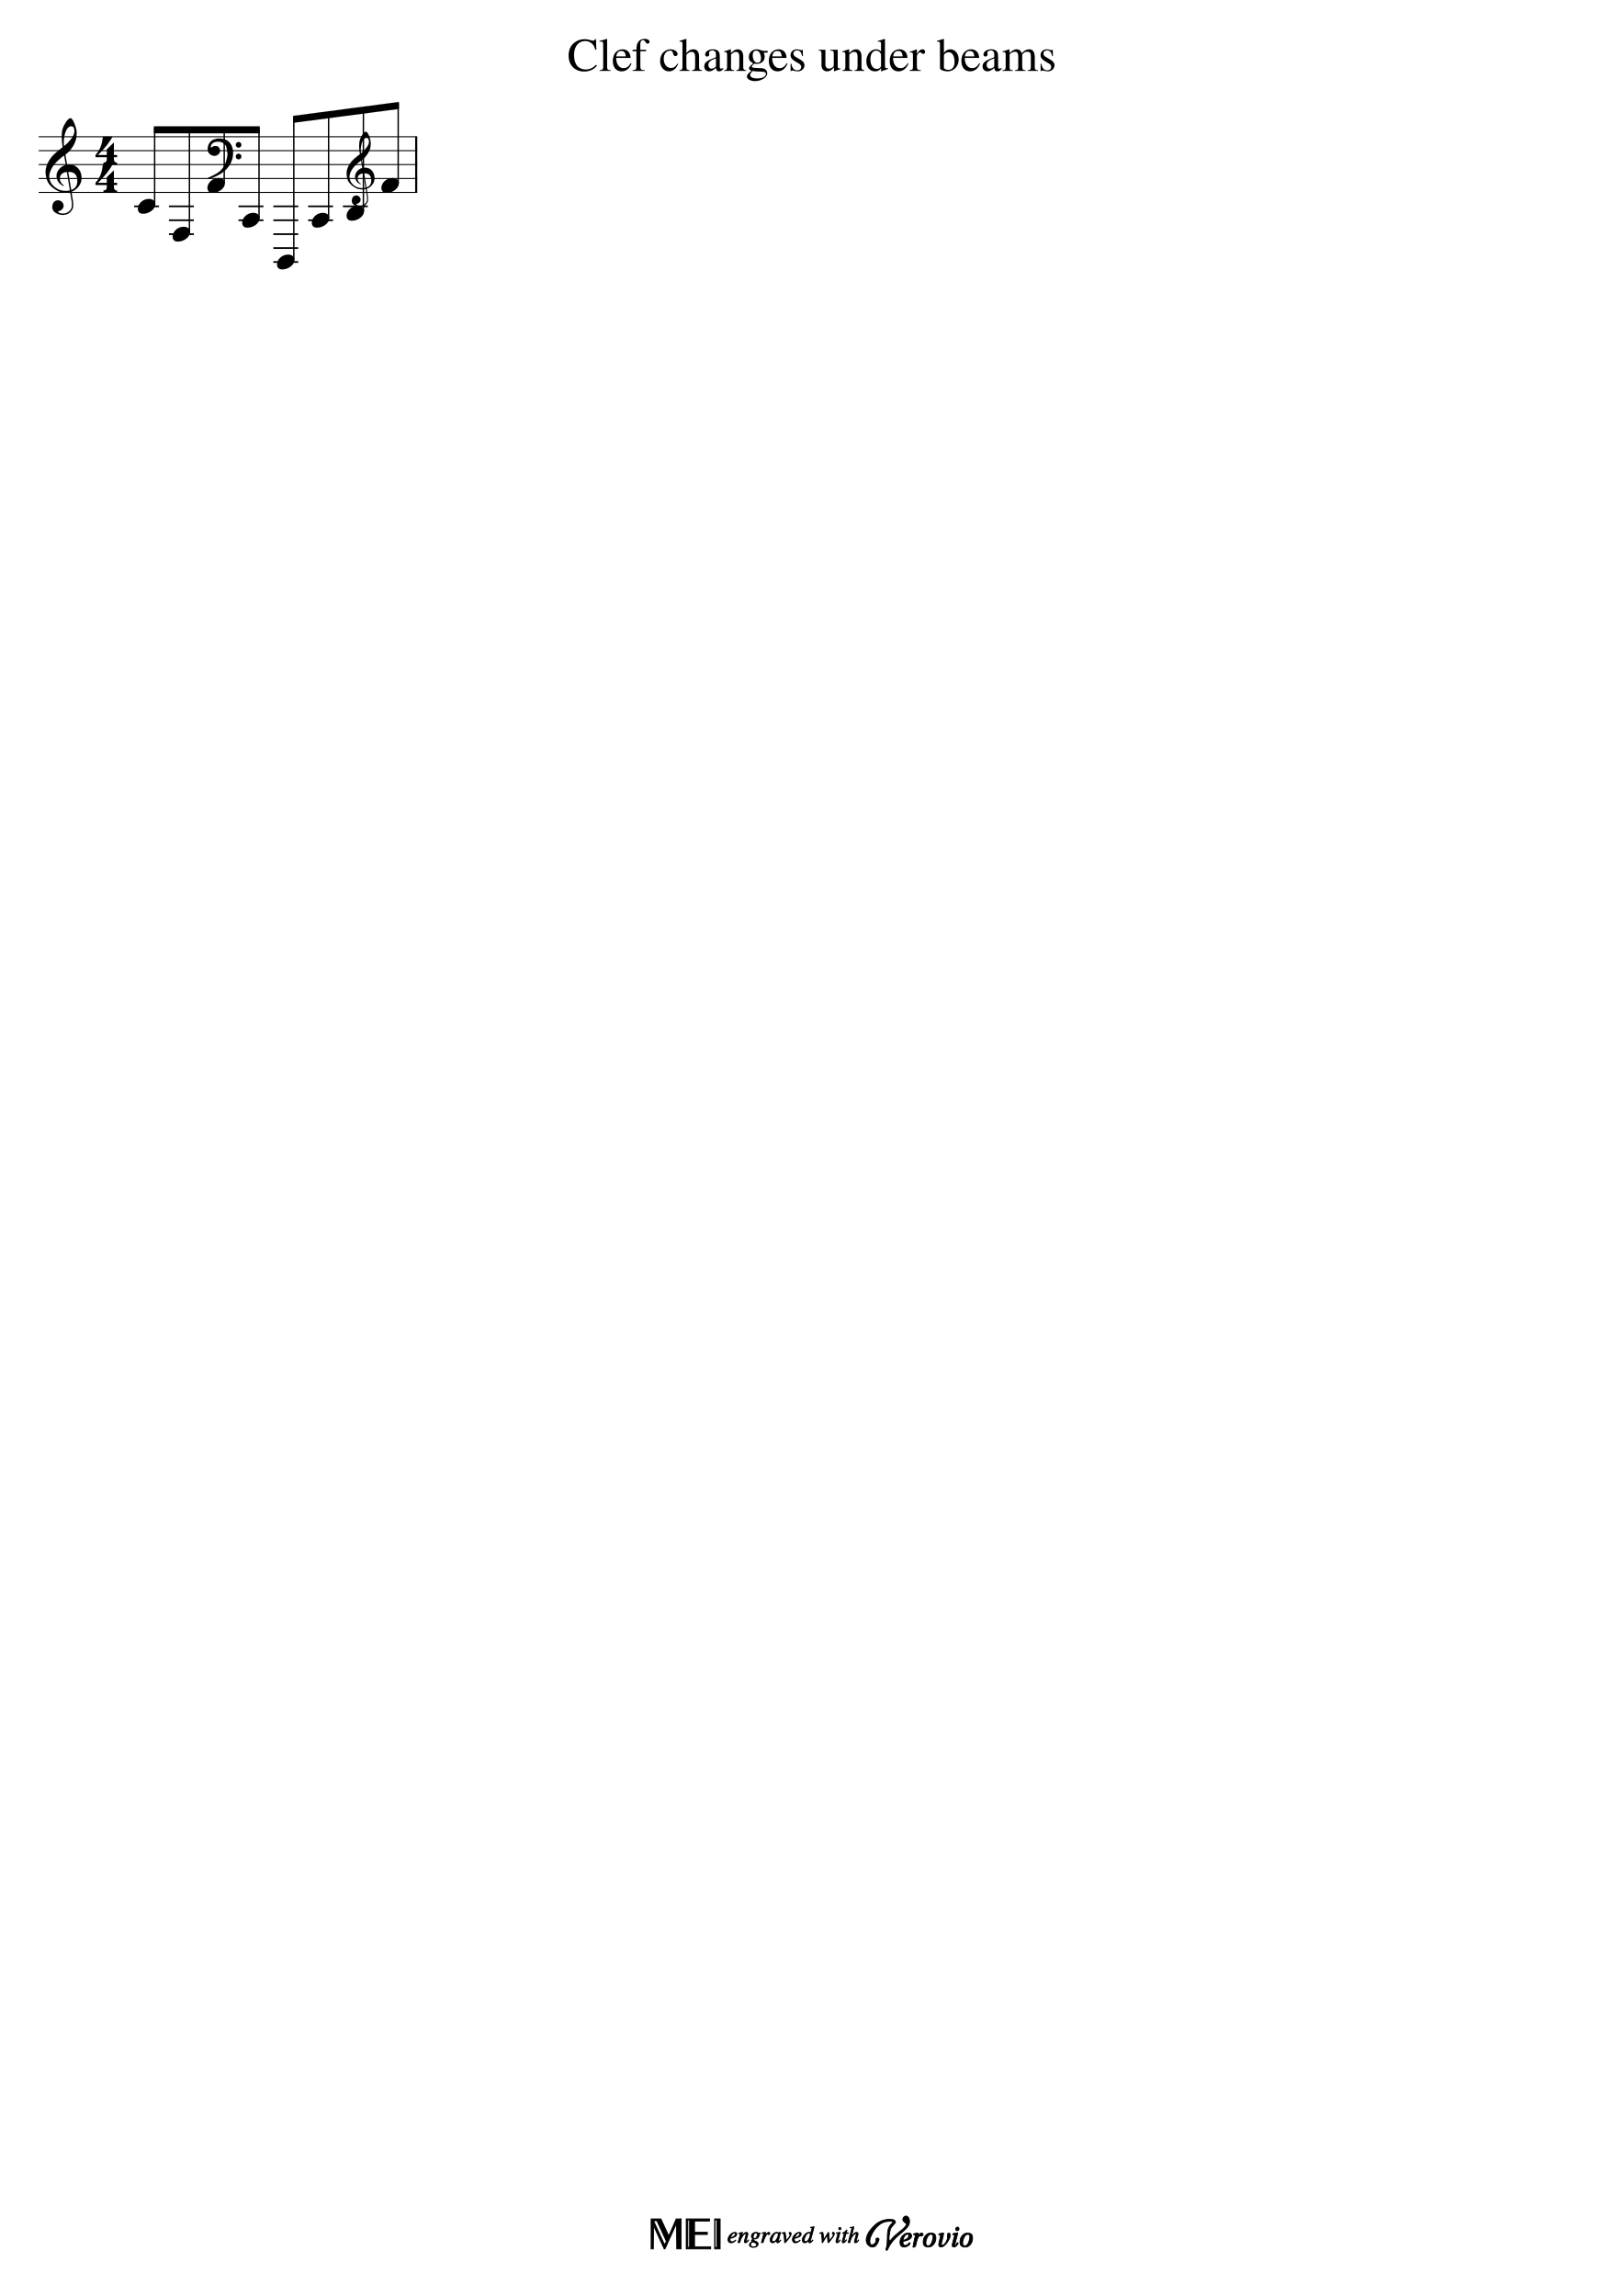
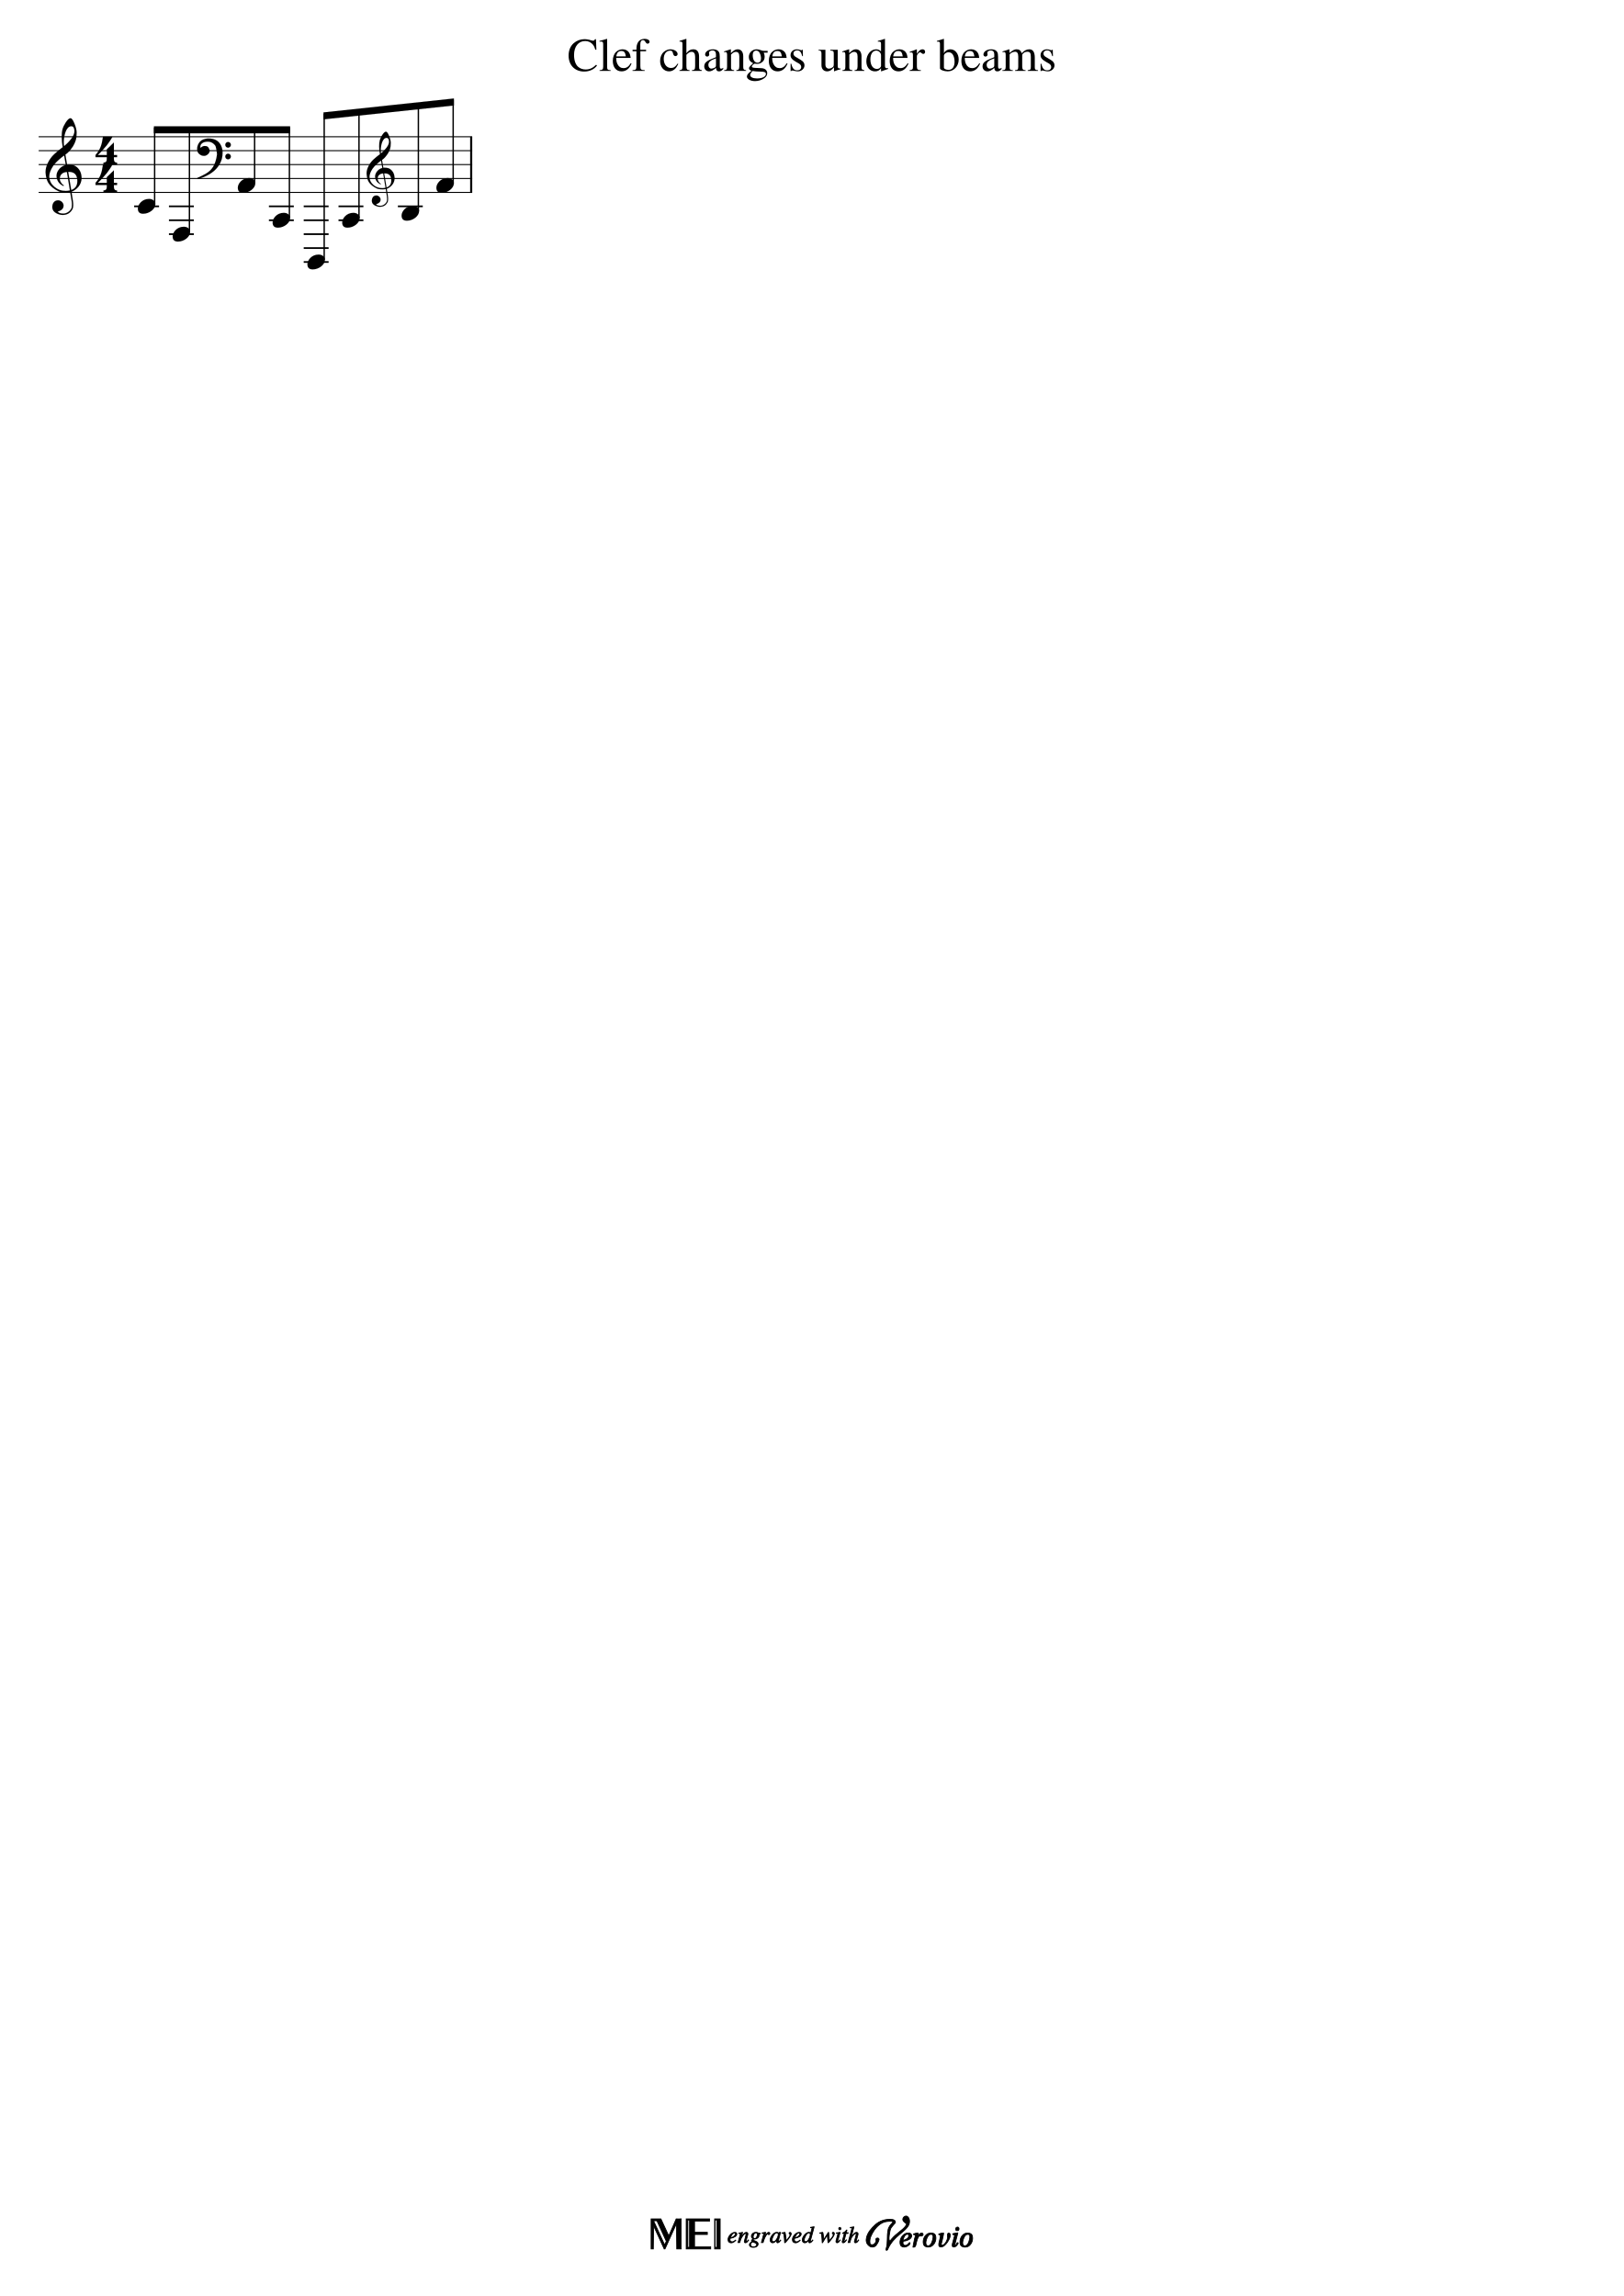
<svg xmlns="http://www.w3.org/2000/svg" xmlns:xlink="http://www.w3.org/1999/xlink" width="2100px" height="2970px" version="1.1" overflow="visible" id="docid">
  <defs>
    <g id="E050-docid">
      <path transform="scale(1,-1)" d="M441 -245c-23 -4 -48 -6 -76 -6c-59 0 -102 7 -130 20c-88 42 -150 93 -187 154c-26 44 -43 103 -48 176c0 6 -1 13 -1 19c0 54 15 111 45 170c29 57 65 106 110 148s96 85 153 127c-3 16 -8 46 -13 92c-4 43 -5 73 -5 89c0 117 16 172 69 257c34 54 64 82 89 82 c21 0 43 -30 69 -92s39 -115 41 -159v-15c0 -109 -21 -162 -67 -241c-13 -20 -63 -90 -98 -118c-13 -9 -25 -19 -37 -29l31 -181c8 1 18 2 28 2c58 0 102 -12 133 -35c59 -43 92 -104 98 -184c1 -7 1 -15 1 -22c0 -123 -87 -209 -181 -248c8 -57 17 -110 25 -162 c5 -31 6 -58 6 -80c0 -30 -5 -53 -14 -70c-35 -64 -88 -99 -158 -103c-5 0 -11 -1 -16 -1c-37 0 -72 10 -108 27c-50 24 -77 59 -80 105v11c0 29 7 55 20 76c18 28 45 42 79 44h6c49 0 93 -42 97 -87v-9c0 -51 -34 -86 -105 -106c17 -24 51 -36 102 -36c62 0 116 43 140 85 c9 16 13 41 13 74c0 20 -1 42 -5 67c-8 53 -18 106 -26 159zM461 939c-95 0 -135 -175 -135 -286c0 -24 2 -48 5 -71c50 39 92 82 127 128c40 53 60 100 60 140v8c-4 53 -22 81 -55 81h-2zM406 119l54 -326c73 25 110 78 110 161c0 7 0 15 -1 23c-7 95 -57 142 -151 142h-12 zM382 117c-72 -2 -128 -47 -128 -120v-7c2 -46 43 -99 75 -115c-3 -2 -7 -5 -10 -10c-70 33 -116 88 -123 172v11c0 68 44 126 88 159c23 17 49 29 78 36l-29 170c-21 -13 -52 -37 -92 -73c-50 -44 -86 -84 -109 -119c-45 -69 -67 -130 -67 -182v-13c5 -68 35 -127 93 -176 s125 -73 203 -73c25 0 50 3 75 9c-19 111 -36 221 -54 331z" />
    </g>
    <g id="E084-docid">
      <path transform="scale(1,-1)" d="M20 -78c84 97 114 180 134 329h170c-13 -32 -82 -132 -99 -151l-84 -97c-33 -36 -59 -63 -80 -81h162v102l127 123v-225h57v-39h-57v-34c0 -43 19 -65 57 -65v-34h-244v36c48 0 60 26 60 70v27h-203v39z" />
    </g>
    <g id="E0A4-docid">
      <path transform="scale(1,-1)" d="M0 -39c0 68 73 172 200 172c66 0 114 -37 114 -95c0 -84 -106 -171 -218 -171c-64 0 -96 30 -96 94z" />
    </g>
    <g id="E07C-docid">
      <path transform="scale(1,-1)" d="M509 -105c0 28 22 51 50 51s51 -23 51 -51s-23 -51 -51 -51s-50 23 -50 51zM509 105c0 28 22 51 50 51s51 -23 51 -51s-23 -51 -51 -51s-50 23 -50 51zM138 84c43 0 63 -11 77 -43l14 -34c0 -16 -2 -27 -6 -35c-2 -9 -8 -17 -17 -27c-22 -24 -49 -38 -73 -38 c-43 0 -63 8 -98 39c-20 18 -31 47 -31 87c0 34 9 65 28 98c26 45 62 69 120 81l32 6l22 1c125 0 203 -51 240 -159c10 -30 15 -61 15 -93c0 -83 -19 -154 -59 -219c-70 -115 -185 -194 -360 -251l-26 -5c-8 0 -13 3 -13 7c2 7 3 8 9 14c47 20 66 30 84 39l68 37 c89 53 143 125 172 226c13 48 17 60 20 87c3 19 4 31 5 34c-5 51 -12 95 -20 123c-8 30 -5 22 -14 35c-6 9 -14 17 -27 29c-29 26 -64 39 -103 39c-44 0 -75 -8 -99 -25c-24 -16 -37 -38 -37 -64v-14c2 -4 3 -7 4 -9c25 23 49 34 73 34z" />
    </g>
    <g id="E07A-docid">
      <path transform="scale(1,-1)" d="M343 -190c-18 -3 -37 -5 -59 -5c-46 0 -79 6 -101 16c-68 33 -117 72 -146 119c-20 34 -33 80 -37 137c0 5 -1 10 -1 15c0 42 12 86 35 132c23 44 51 82 86 115s75 65 119 98c-2 12 -7 36 -11 72c-3 33 -3 57 -3 69c0 91 12 134 53 200c26 42 50 63 69 63 c16 0 34 -23 54 -71s30 -90 32 -124v-11c0 -85 -16 -126 -52 -187c-10 -16 -49 -70 -76 -92c-10 -7 -20 -15 -29 -23l24 -140c6 1 14 1 22 1c45 0 79 -9 103 -27c46 -33 71 -81 76 -143c1 -5 1 -12 1 -17c0 -96 -68 -163 -141 -193c6 -44 14 -86 20 -126c4 -24 4 -45 4 -62 c0 -23 -3 -41 -10 -54c-27 -50 -69 -77 -123 -80c-4 0 -9 -1 -13 -1c-29 0 -56 8 -84 21c-39 19 -60 46 -62 82v8c0 23 6 43 16 59c14 22 35 32 61 34h5c38 0 72 -32 75 -67v-7c0 -40 -26 -67 -81 -83c13 -19 39 -28 79 -28c48 0 90 34 109 67c7 12 10 31 10 57 c0 16 -1 33 -4 52c-6 41 -14 83 -20 124zM358 730c-74 0 -105 -137 -105 -223c0 -19 2 -37 4 -55c39 30 72 64 99 100c31 41 46 77 46 108v7c-3 41 -16 63 -42 63h-2zM315 92l42 -253c57 19 86 61 86 125c0 5 0 12 -1 18c-5 74 -44 110 -117 110h-10zM297 91 c-56 -2 -100 -36 -100 -93v-6c2 -36 34 -77 59 -89c-2 -2 -6 -4 -8 -8c-54 26 -91 69 -96 134v8c0 53 35 98 69 124c18 13 37 23 60 28l-22 132c-16 -10 -41 -29 -72 -57c-39 -34 -66 -65 -84 -92c-35 -54 -52 -102 -52 -142v-10c4 -53 27 -99 72 -137s96 -56 157 -56 c19 0 40 2 59 7c-15 86 -28 172 -42 257z" />
    </g>
  </defs>
  <style type="text/css">#docid g.ending, #docid g.fing, #docid g.reh, #docid g.tempo {font-weight:bold;}#docid g.dir, #docid g.dynam, #docid g.mNum {font-style:italic;}#docid g.label {font-weight:normal;}#docid ellipse, #docid path, #docid polygon, #docid polyline, #docid rect {stroke:currentColor}</style>
  <svg class="definition-scale" color="black" font-family="Times, serif" viewBox="0 0 21000 29700">
    <g class="page-margin" transform="translate(500, 500)">
      <g id="iJ6YNS9" class="mdiv pageMilestone" />
      <g id="j6ERYJ7" class="score pageMilestone" />
      <g id="qNKHYO9" class="system">
        <g id="w1TIGB6S" class="section systemMilestone" />
        <g id="n1V987CS" class="measure">
          <g id="o1RTEB7A" class="staff">
-             <path d="M0 1269 L4896 1269" stroke-width="13" />
-             <path d="M0 1449 L4896 1449" stroke-width="13" />
-             <path d="M0 1629 L4896 1629" stroke-width="13" />
-             <path d="M0 1809 L4896 1809" stroke-width="13" />
-             <path d="M0 1989 L4896 1989" stroke-width="13" />
+             <path d="M0 1269 L5607 1269" stroke-width="13" />
+             <path d="M0 1449 L5607 1449" stroke-width="13" />
+             <path d="M0 1629 L5607 1629" stroke-width="13" />
+             <path d="M0 1809 L5607 1809" stroke-width="13" />
+             <path d="M0 1989 L5607 1989" stroke-width="13" />
            <g id="w1XZTA61" class="clef">
              <use xlink:href="#E050-docid" transform="translate(90, 1809) scale(0.72, 0.72)" />
            </g>
            <g id="y1TDP1L4" class="keySig" />
            <g id="aWBW8SH" class="meterSig">
              <use xlink:href="#E084-docid" transform="translate(721, 1449) scale(0.72, 0.72)" />
              <use xlink:href="#E084-docid" transform="translate(721, 1809) scale(0.72, 0.72)" />
            </g>
            <g class="ledgerLines below">
              <path d="M1235 2169 L1557 2169" stroke-width="22" />
              <path d="M1685 2169 L2007 2169" stroke-width="22" />
-               <path d="M2585 2169 L2907 2169" stroke-width="22" />
-               <path d="M3035 2169 L3357 2169" stroke-width="22" />
-               <path d="M3485 2169 L3807 2169" stroke-width="22" />
-               <path d="M3935 2169 L4257 2169" stroke-width="22" />
+               <path d="M2978 2169 L3300 2169" stroke-width="22" />
+               <path d="M3428 2169 L3750 2169" stroke-width="22" />
+               <path d="M3878 2169 L4200 2169" stroke-width="22" />
+               <path d="M4646 2169 L4968 2169" stroke-width="22" />
              <path d="M1685 2349 L2007 2349" stroke-width="22" />
-               <path d="M2585 2349 L2907 2349" stroke-width="22" />
-               <path d="M3035 2349 L3357 2349" stroke-width="22" />
-               <path d="M3485 2349 L3807 2349" stroke-width="22" />
+               <path d="M2978 2349 L3300 2349" stroke-width="22" />
+               <path d="M3428 2349 L3750 2349" stroke-width="22" />
+               <path d="M3878 2349 L4200 2349" stroke-width="22" />
              <path d="M1685 2529 L2007 2529" stroke-width="22" />
-               <path d="M3035 2529 L3357 2529" stroke-width="22" />
-               <path d="M3035 2709 L3357 2709" stroke-width="22" />
-               <path d="M3035 2889 L3357 2889" stroke-width="22" />
+               <path d="M3428 2529 L3750 2529" stroke-width="22" />
+               <path d="M3428 2709 L3750 2709" stroke-width="22" />
+               <path d="M3428 2889 L3750 2889" stroke-width="22" />
            </g>
            <g id="p1KEW28H" class="layer">
              <g id="qMAVTA3" class="beam">
-                 <polygon points="1491,1134 2859,1134 2859,1224 1491,1224" />
+                 <polygon points="1491,1134 3252,1134 3252,1224 1491,1224" />
                <g id="r1PB2UON" class="note">
                  <g class="notehead">
                    <use xlink:href="#E0A4-docid" transform="translate(1283, 2169) scale(0.72, 0.72)" />
                  </g>
                  <g id="f1BEGS43" class="stem">
                    <path d="M1500 2141 L1500 1152" stroke-width="18" />
                  </g>
                </g>
                <g id="s1PQPUF4" class="note">
                  <g class="notehead">
                    <use xlink:href="#E0A4-docid" transform="translate(1733, 2529) scale(0.72, 0.72)" />
                  </g>
                  <g id="gETMZTA" class="stem">
                    <path d="M1950 2501 L1950 1152" stroke-width="18" />
                  </g>
                </g>
                <g id="t17CCI2Q" class="clef">
-                   <use xlink:href="#E07C-docid" transform="translate(2183, 1449) scale(0.72, 0.72)" />
+                   <use xlink:href="#E07C-docid" transform="translate(2047, 1449) scale(0.72, 0.72)" />
                </g>
                <g id="u14YPAFV" class="note">
                  <g class="notehead">
-                     <use xlink:href="#E0A4-docid" transform="translate(2183, 1899) scale(0.72, 0.72)" />
+                     <use xlink:href="#E0A4-docid" transform="translate(2576, 1899) scale(0.72, 0.72)" />
                  </g>
                  <g id="h1WRIV4E" class="stem">
-                     <path d="M2400 1871 L2400 1152" stroke-width="18" />
+                     <path d="M2793 1871 L2793 1152" stroke-width="18" />
                  </g>
                </g>
                <g id="v1G2UCBM" class="note">
                  <g class="notehead">
-                     <use xlink:href="#E0A4-docid" transform="translate(2633, 2349) scale(0.72, 0.72)" />
+                     <use xlink:href="#E0A4-docid" transform="translate(3026, 2349) scale(0.72, 0.72)" />
                  </g>
                  <g id="i123OHXR" class="stem">
-                     <path d="M2850 2321 L2850 1152" stroke-width="18" />
+                     <path d="M3243 2321 L3243 1152" stroke-width="18" />
                  </g>
                </g>
              </g>
              <g id="w1I5DK26" class="beam">
-                 <polygon points="3291,999 4659,819 4659,909 3291,1089" />
+                 <polygon points="3684,954 5370,774 5370,864 3684,1044" />
                <g id="xQSQG56" class="note">
                  <g class="notehead">
-                     <use xlink:href="#E0A4-docid" transform="translate(3083, 2889) scale(0.72, 0.72)" />
+                     <use xlink:href="#E0A4-docid" transform="translate(3476, 2889) scale(0.72, 0.72)" />
                  </g>
                  <g id="jQFEFEK" class="stem">
-                     <path d="M3300 2861 L3300 1017" stroke-width="18" />
+                     <path d="M3693 2861 L3693 972" stroke-width="18" />
                  </g>
                </g>
                <g id="y16753K6" class="note">
                  <g class="notehead">
-                     <use xlink:href="#E0A4-docid" transform="translate(3533, 2349) scale(0.72, 0.72)" />
+                     <use xlink:href="#E0A4-docid" transform="translate(3926, 2349) scale(0.72, 0.72)" />
                  </g>
                  <g id="kOVASEE" class="stem">
-                     <path d="M3750 2321 L3750 957" stroke-width="18" />
+                     <path d="M4143 2321 L4143 924" stroke-width="18" />
                  </g>
                </g>
                <g id="z1XZBIJA" class="clef">
-                   <use xlink:href="#E07A-docid" transform="translate(3983, 1809) scale(0.72, 0.72)" />
+                   <use xlink:href="#E07A-docid" transform="translate(4242, 1809) scale(0.72, 0.72)" />
                </g>
                <g id="a12WP67W" class="note">
                  <g class="notehead">
-                     <use xlink:href="#E0A4-docid" transform="translate(3983, 2259) scale(0.72, 0.72)" />
+                     <use xlink:href="#E0A4-docid" transform="translate(4694, 2259) scale(0.72, 0.72)" />
                  </g>
                  <g id="l1I7OPR1" class="stem">
-                     <path d="M4200 2231 L4200 897" stroke-width="18" />
+                     <path d="M4911 2231 L4911 841" stroke-width="18" />
                  </g>
                </g>
                <g id="b4Y5DFV" class="note">
                  <g class="notehead">
-                     <use xlink:href="#E0A4-docid" transform="translate(4433, 1899) scale(0.72, 0.72)" />
+                     <use xlink:href="#E0A4-docid" transform="translate(5144, 1899) scale(0.72, 0.72)" />
                  </g>
                  <g id="m81K135" class="stem">
-                     <path d="M4650 1871 L4650 837" stroke-width="18" />
+                     <path d="M5361 1871 L5361 792" stroke-width="18" />
                  </g>
                </g>
              </g>
            </g>
          </g>
          <g id="m1HYDLDV" class="barLine">
-             <path d="M4883 1269 L4883 1989" stroke-width="27" />
+             <path d="M5594 1269 L5594 1989" stroke-width="27" />
          </g>
        </g>
        <g id="l168SLSU" class="systemMilestoneEnd w1TIGB6S" />
      </g>
      <g id="m1I1R6XU" class="pageMilestoneEnd j6ERYJ7" />
      <g id="n3L1BSY" class="pageMilestoneEnd iJ6YNS9" />
      <g id="uW4WKQ" class="pgHead autogenerated">
        <text font-size="0px">
          <tspan id="vLC6GUE" class="rend" x="10000" y="417" text-anchor="middle">
            <tspan id="w1KCUVGJ" class="rend">
              <tspan id="xGUU4JQ" class="text">
                <tspan font-size="607px">Clef changes under beams</tspan>
              </tspan>
            </tspan>
          </tspan>
        </text>
      </g>
      <g id="oYFJ0C6" class="pgFoot autogenerated">
        <g id="p6KLLMO" class="fig">
          <g class="svg" transform="translate(7750, 28099) scale(10, 10)">
            <g>
              <path fill="#000000" d="M 17.113,49.265 V 10.368 h 12.697 c 3.289,7.337 6.713,14.61 10.127,21.889 3.42,-7.485 6.256,-14.205 9.589,-21.91 2.436,0.104 4.317,0.085 6.484,-0.058 V 49.264 H 50.274 C 50.145,38.356 50.016,27.448 49.887,16.54 45.003,27.315 39.967,38.434 35.084,49.209 34.679,49.344 34.427,49.136 34.022,49.271 29.466,39.331 24.91,29.391 20.354,19.451 20.224,29.389 20.095,39.327 19.965,49.264 H 17.113 Z M 36.754,39.325 C 32.721,30.513 28.688,21.701 24.655,12.889 22.531,12.751 22.657,12.71 20.714,12.814 v 0.966 c 4.613,9.998 9.609,20.749 13.873,30.082 0.722,-1.513 1.445,-3.025 2.167,-4.538 z m 25.738,9.94 c 0,-12.966 0,-25.931 0,-38.897 10.084,0 20.169,0 30.253,0 0,0.96 0,1.921 0,2.881 -6.483,0 -12.966,0 -19.448,0 0,4.802 0,9.604 0,14.406 5.522,0 11.045,0 16.567,0 0,0.96 0,1.921 0,2.881 -5.522,0 -11.045,0 -16.567,0 0,5.282 0,10.565 0,15.847 6.963,0 13.926,0 20.889,0 0,0.96 0,1.921 0,2.881 -10.565,0 -21.129,0 -31.694,0 z m 4.322,-2.161 c 0,-11.765 0,-23.53 0,-35.295 -0.72,0 -1.441,0 -2.161,0 0,11.765 0,23.53 0,35.295 0.72,0 1.441,0 2.161,0 z m 32.414,2.161 c 0,-12.966 0,-25.931 0,-38.897 2.401,0 4.802,0 7.203,0 0,12.966 0,25.931 0,38.897 -2.401,0 -4.802,0 -7.203,0 z m 2.881,-2.161 c 0,-11.765 0,-23.53 0,-35.295 -0.72,0 -1.441,0 -2.161,0 0,11.765 0,23.53 0,35.295 0.72,0 1.441,0 2.161,0 z" />
              <path fill="#000000" d="m 346.3,6.7 c -3.1,0.5 -4.9,4.4 -2.7,6.8 1.2,1.4 2.7,2.4 4.1,3.5 -2.4,5.3 -7.7,8.3 -11.9,12.1 -3.7,2.8 -7,6.2 -9.7,9.9 -2.2,-0.8 -0.915,-7.719 -0.627,-9.5 0.288,-1.781 0.727,-6.4 2.927,-8.7 1.3,-1.9 3,-3.5 4.5,-5.2 1.2,-3.4 -3.2,-4.9 -5.8,-4.6 -7.3,-0.5 -14.6,2 -20,6.8 -5,4.6 -10,10.1 -11.5,17 -0.9,3.5 -0.2,7.5 2.8,9.9 2.5,2.8 7.4,2.9 9.8,-0.2 1.7,-2.3 3.2,-4.8 3.8,-7.6 -0.1,-2.6 -4.4,-2.3 -4.3,0.2 1.2,2.4 -0.9,4.7 -2.7,6.2 -1.7,0.9 -4.7,0.7 -4.8,-1.7 -1,-5.8 2.1,-11.3 5.2,-16.1 4,-5.8 9.8,-11.2 17.2,-11.8 1.6,0 8.1,-1.2 6.8,1.4 -2.8,2.8 -5.6,6.1 -6,10.3 -1.6,7.7 0.1,15.7 -2.3,23.2 -1.1,3.9 2,2.6 2.5,0.2 3.3,-7.4 8.9,-13.4 15.1,-18.5 4.2,-3.9 9.5,-7.1 11.9,-12.6 1.3,-3.6 1.2,-9 -2.7,-10.9 -0.504,-0.177 -1.07,-0.165 -1.6,-0.1 z m 66,14.5 c -2,0.8 -1.8,4.9 0.8,4.4 3.4,0.4 2.9,-6.2 -0.8,-4.4 z m 0.6,7.3 c -1.3,0.5 -7.6,0.5 -5.4,2.2 4,-0.3 0.7,4.5 0.6,6.7 -0.4,2.9 -2.4,5.9 -1.2,8.8 2.7,1.7 5.6,-0.8 6.8,-3.2 1.6,-1.4 -0.5,-3 -1.2,-0.9 -0.4,0.8 -2.4,3.5 -2.6,1.8 1.1,-5 2.7,-9.9 3.9,-14.9 l -0.1,-0.5 h -0.9 z m -65.1,0.2 c -6.5,1.6 -10.5,9.5 -8.2,15.7 2.1,3.4 7.4,2.9 10.1,0.4 2,-0.2 3.6,-5.3 1,-3.4 -1.4,2 -4,4.2 -6.5,2.8 -2.2,-1.9 -1.9,-5.7 1.7,-5.3 3.1,-0.9 6.9,-2.1 8.1,-5.5 0.9,-2.7 -1.6,-5.2 -4.3,-4.8 h -1.1 -0.7 z m 13.6,0 c -2.2,0 -8.5,1.8 -2.9,2.3 0.9,1.9 -1,4.9 -1.1,7.2 -0.5,2.9 -1.4,5.7 -1.7,8.7 3.7,0.7 3.8,-2.6 4.4,-5.3 0.9,-3.3 1.6,-7 4.1,-9.5 2.4,1.6 6.8,-0.7 3.7,-3.4 -2.9,-0.5 -4.8,2.4 -6.2,4.3 0,-1.2 2.4,-5 -0.2,-4.3 z m 15.8,0 c -6.4,1.3 -9.6,9.1 -7.7,14.9 1.9,4 7.7,3.9 11,1.7 4.1,-3 6,-8.9 4.4,-13.7 -1.3,-3 -4.8,-3.2 -7.6,-3 z m 17,0 c -2.3,0 -8.8,1.9 -3,2.4 0.4,2.5 -1,5.7 -1.4,8.4 -0.7,2.4 -1.8,7.5 2.1,7.2 3.8,-0.1 6.5,-3.5 8.5,-6.3 2,-3.2 4.5,-7 3.3,-10.9 -3.7,-3 -3.6,2.6 -3.1,5.1 -0.7,3.8 -2.7,7.9 -6.2,9.8 -3.6,0.6 -1,-4.3 -0.8,-6.1 0.6,-3.2 1.6,-6.3 1.9,-9.5 h -1.1 z m 30.6,0 c -6.3,1.2 -9.5,8.9 -7.8,14.7 1.5,4 7.2,4.2 10.5,2.4 4.6,-2.8 6.6,-9.3 4.8,-14.3 -1.4,-2.8 -4.8,-3 -7.5,-2.8 z m -75.4,1.7 c 2.1,1.5 0.2,4.7 -1.6,5.7 -1.1,0.4 -5.5,3.4 -4.6,0.7 0.8,-2.7 2.2,-6.2 5.3,-6.6 l 0.9,0.1 z m 30.8,0 c 2.6,1.5 1.3,5.2 0.8,7.6 -0.8,2.7 -1.9,5.9 -4.7,7.1 -5.1,0.8 -4,-5.8 -2.8,-8.8 1,-2.8 3,-6.8 6.7,-5.8 z m 47.1,-0.1 c 2.9,0.7 2,4.7 1.5,6.8 -0.7,3 -1.8,6.7 -5,8 -4.7,0.8 -4,-5.1 -3,-7.9 0.9,-3 2.7,-7.3 6.5,-6.8 z" />
              <g>
                <path d="m 116.566,37.118 q 0,-3.252 2.93,-6.299 2.9,-3.047 5.991,-3.047 1.143,0 1.816,0.527 0.674,0.527 0.674,1.567 0,2.109 -2.476,3.618 -2.461,1.494 -5.186,1.831 l -0.835,0.103 q -0.19,0.601 -0.264,0.967 -0.073,0.352 -0.073,0.894 0,1.289 0.835,2.007 0.85,0.718 2.007,0.718 1.099,0 2.329,-0.732 0.703,-0.425 2.036,-1.523 l 0.381,0.337 q -0.659,0.835 -1.89,1.714 -2.183,1.567 -4.38,1.567 -1.553,0 -2.725,-1.099 -1.172,-1.099 -1.172,-3.149 z m 3.12,-2.358 q 2.798,-0.41 4.556,-1.963 Q 126,31.229 126,29.691 q 0,-0.557 -0.264,-0.879 -0.264,-0.337 -0.776,-0.337 -0.952,0 -1.875,0.82 -0.908,0.806 -1.641,1.831 -0.776,1.201 -1.23,2.3 -0.249,0.586 -0.527,1.333 z" />
                <path d="m 129.472,41 2.534,-9.053 q 0.322,-1.143 0.366,-1.377 0.059,-0.249 0.059,-0.527 0,-0.425 -0.249,-0.659 -0.234,-0.249 -0.938,-0.249 -0.176,0 -0.352,0.029 -0.161,0.015 -0.366,0.044 v -0.498 q 0.952,-0.146 1.348,-0.22 0.41,-0.073 0.879,-0.176 l 2.622,-0.571 q 0.088,0.059 0.117,0.132 l -1.948,6.299 q 1.787,-2.739 2.988,-4.072 2.109,-2.358 3.779,-2.358 0.645,0 1.113,0.249 0.894,0.483 0.894,1.743 0,0.352 -0.073,0.732 -0.073,0.381 -0.19,0.82 l -1.919,7.017 q -0.059,0.22 -0.132,0.542 -0.073,0.308 -0.073,0.439 0,0.22 0.103,0.396 0.103,0.176 0.337,0.176 0.381,0 0.879,-0.439 0.498,-0.454 1.626,-1.919 l 0.425,0.381 q -1.201,1.626 -1.904,2.285 -1.201,1.157 -2.3,1.157 -0.498,0 -0.967,-0.322 -0.454,-0.337 -0.454,-1.201 0,-0.249 0.029,-0.527 0.044,-0.278 0.103,-0.483 l 1.846,-7.119 q 0.146,-0.586 0.19,-0.952 0.059,-0.381 0.059,-0.542 0,-0.352 -0.176,-0.601 -0.161,-0.264 -0.586,-0.264 -1.099,0 -2.769,1.992 -0.981,1.187 -1.992,2.827 -0.776,1.274 -1.23,2.49 Q 132.709,37.821 131.742,41 Z" />
                <path d="m 149.13,33.5 q 0,0.908 0.278,1.45 0.469,0.894 1.685,0.894 1.318,0 2.344,-1.67 1.04,-1.685 1.04,-3.706 0,-0.967 -0.425,-1.509 -0.425,-0.557 -1.274,-0.557 -1.641,0 -2.651,1.743 -0.996,1.743 -0.996,3.354 z m 0.513,13.066 q 1.743,0 2.886,-0.835 1.157,-0.835 1.157,-1.992 0,-0.879 -0.601,-1.479 -0.322,-0.322 -1.04,-0.688 -0.601,-0.293 -2.036,-0.835 -1.421,-0.557 -1.641,-0.557 -0.381,0 -1.479,1.011 -1.099,1.025 -1.099,2.314 0,1.948 1.685,2.681 0.879,0.381 2.168,0.381 z m -5.479,-2.681 q 0,-1.099 0.835,-2.095 0.85,-0.981 2.681,-1.963 -0.366,-0.234 -0.601,-0.483 -0.234,-0.264 -0.234,-0.688 0,-0.601 0.835,-1.377 0.469,-0.439 1.523,-1.157 -0.938,-0.352 -1.611,-0.996 -0.82,-0.864 -0.82,-2.241 0,-2.212 1.729,-3.677 1.729,-1.465 4.277,-1.465 1.333,0 2.256,0.425 0.923,0.41 1.084,0.688 h 1.978 v 1.172 h -1.494 q 0.088,0.322 0.132,0.586 0.044,0.264 0.044,0.747 0,2.373 -1.846,3.735 -1.831,1.362 -3.955,1.362 -0.22,0 -0.41,-0.015 -0.19,-0.029 -0.469,-0.088 -0.22,0 -0.601,0.425 -0.396,0.425 -0.396,0.762 0,0.498 3.223,1.699 3.208,1.216 3.208,3.56 0,1.758 -1.611,3.076 -1.611,1.333 -4.863,1.333 -2.256,0 -3.574,-0.967 -1.318,-0.967 -1.318,-2.358 z" />
                <path d="m 165.038,27.67 q 0.132,0 0.176,0.088 0.059,0.073 0.059,0.176 -0.015,0.146 -0.029,0.22 l -1.465,5.669 0.322,-0.63 q 1.055,-2.065 2.461,-3.765 1.421,-1.714 2.695,-1.714 0.688,0 1.055,0.454 0.381,0.454 0.381,1.04 0,0.659 -0.381,1.099 -0.366,0.425 -1.025,0.425 -0.454,0 -0.688,-0.176 -0.234,-0.176 -0.366,-0.41 l -0.176,-0.322 q -0.059,-0.088 -0.146,-0.132 -0.073,-0.059 -0.19,-0.059 -0.571,0 -1.655,1.597 -1.069,1.597 -1.919,3.457 -0.513,1.128 -1.143,2.988 Q 162.606,38.847 161.947,41 h -2.256 l 2.432,-8.818 q 0.205,-0.762 0.322,-1.362 0.132,-0.601 0.132,-0.981 0,-0.439 -0.22,-0.674 -0.22,-0.234 -0.762,-0.234 -0.176,0 -0.439,0.029 -0.264,0.029 -0.63,0.073 v -0.483 l 0.586,-0.117 q 1.143,-0.234 2.49,-0.498 1.362,-0.264 1.436,-0.264 z" />
                <path d="m 181.518,30.424 q 0,-1.055 -0.483,-1.553 -0.483,-0.498 -1.172,-0.498 -2.388,0 -4.438,3.662 -1.802,3.223 -1.802,5.552 0,1.172 0.498,1.714 0.513,0.527 1.26,0.527 2.212,0 4.263,-3.56 1.875,-3.237 1.875,-5.845 z m -1.831,-2.71 q 1.157,0 1.787,0.601 0.337,0.322 0.527,0.85 l 0.073,0.205 0.322,-1.113 q 0.059,-0.19 0.103,-0.249 0.044,-0.073 0.205,-0.088 l 1.655,-0.19 q 0.132,0 0.146,0.059 0.029,0.044 0,0.176 -0.059,0.19 -0.088,0.308 -0.029,0.103 -0.088,0.308 l -1.348,5.244 q -0.439,1.714 -0.747,2.959 -0.542,2.256 -0.542,2.578 0,0.205 0.103,0.308 0.117,0.088 0.278,0.088 0.132,0 0.278,-0.088 0.161,-0.088 0.381,-0.264 l 0.249,-0.205 q 0.117,-0.103 0.264,-0.234 0.146,-0.146 0.352,-0.352 l 0.908,-0.938 0.352,0.308 q -1.523,1.948 -2.446,2.651 -0.923,0.688 -1.758,0.688 -0.542,0 -0.85,-0.381 -0.293,-0.381 -0.293,-0.952 0,-0.527 0.19,-1.509 0.205,-0.996 0.396,-1.67 -0.264,0.439 -0.894,1.289 -0.615,0.835 -1.523,1.626 -1.069,0.952 -2.051,1.348 -0.762,0.264 -1.465,0.264 -1.187,0 -2.153,-0.967 -0.967,-0.981 -0.967,-2.769 0,-3.076 2.754,-6.416 2.842,-3.472 5.889,-3.472 z" />
                <path d="m 196.664,27.772 q 0.82,0 1.26,0.586 0.439,0.586 0.439,1.333 0,1.978 -3.911,6.929 -3.706,4.702 -4.438,4.702 -0.22,0 -0.293,-0.601 -0.044,-0.337 -0.044,-1.143 0,-0.981 -0.19,-3.325 -0.19,-2.344 -0.366,-3.472 -0.366,-2.476 -0.718,-3.193 -0.352,-0.718 -1.333,-0.718 -0.161,0 -0.381,0.015 -0.205,0.015 -0.483,0.044 v -0.381 q 0.439,-0.088 1.846,-0.396 1.406,-0.308 1.494,-0.337 l 0.483,-0.146 q 0.205,-0.059 0.322,0.234 0.117,0.278 0.293,1.055 0.557,2.549 0.835,5.024 0.176,1.538 0.352,4.556 l 0.483,-0.513 q 1.509,-1.597 3.018,-3.794 1.509,-2.197 1.509,-3.105 0,-0.454 -0.659,-1.084 -0.659,-0.645 -0.659,-1.172 0,-0.483 0.322,-0.791 0.337,-0.308 0.82,-0.308 z" />
                <path d="m 199.828,37.118 q 0,-3.252 2.93,-6.299 2.9,-3.047 5.991,-3.047 1.143,0 1.816,0.527 0.674,0.527 0.674,1.567 0,2.109 -2.476,3.618 -2.461,1.494 -5.186,1.831 l -0.835,0.103 q -0.19,0.601 -0.264,0.967 -0.073,0.352 -0.073,0.894 0,1.289 0.835,2.007 0.85,0.718 2.007,0.718 1.099,0 2.329,-0.732 0.703,-0.425 2.036,-1.523 l 0.381,0.337 q -0.659,0.835 -1.89,1.714 -2.183,1.567 -4.38,1.567 -1.553,0 -2.725,-1.099 -1.172,-1.099 -1.172,-3.149 z m 3.12,-2.358 q 2.798,-0.41 4.556,-1.963 1.758,-1.567 1.758,-3.105 0,-0.557 -0.264,-0.879 -0.264,-0.337 -0.776,-0.337 -0.952,0 -1.875,0.82 -0.908,0.806 -1.641,1.831 -0.776,1.201 -1.23,2.3 -0.249,0.586 -0.527,1.333 z" />
                <path d="m 215.238,37.602 q 0,0.894 0.41,1.567 0.41,0.659 1.392,0.659 2.095,0 4.028,-3.369 1.816,-3.164 1.816,-5.991 0,-0.894 -0.293,-1.479 -0.293,-0.586 -1.187,-0.586 -2.227,0 -4.307,3.604 -1.86,3.223 -1.86,5.596 z m 6.006,-9.888 q 1.157,0 1.641,0.557 0.278,0.322 0.439,1.099 l 1.67,-6.006 q 0.073,-0.249 0.088,-0.439 0.029,-0.205 0.029,-0.352 0,-0.571 -0.22,-0.718 -0.205,-0.146 -0.601,-0.146 -0.249,0 -0.469,0.015 -0.205,0.015 -0.557,0.044 v -0.483 q 1.655,-0.22 4.585,-0.762 l 0.132,0.146 -0.029,0.161 -2.812,10.532 -1.919,6.973 q -0.059,0.234 -0.103,0.439 -0.029,0.19 -0.029,0.352 0,0.396 0.19,0.513 0.205,0.117 0.352,0.117 0.425,0 1.201,-0.747 0.454,-0.454 1.245,-1.406 l 0.337,0.322 -0.205,0.308 q -0.542,0.806 -1.392,1.641 -1.509,1.479 -2.71,1.479 -0.396,0 -0.718,-0.176 -0.601,-0.352 -0.601,-1.26 0,-0.308 0.088,-0.981 0.088,-0.674 0.264,-1.465 -1.113,1.699 -2.446,2.783 -1.318,1.084 -2.886,1.084 -1.274,0 -2.227,-0.908 -0.952,-0.908 -0.952,-2.798 0,-3.193 2.93,-6.562 2.915,-3.354 5.684,-3.354 z" />
                <path d="m 254.13,29.53 q 0,1.23 -1.187,3.252 -0.659,1.128 -1.86,2.739 -1.23,1.655 -2.534,3.267 -2.065,2.549 -2.432,2.549 -0.161,0 -0.205,-0.132 -0.044,-0.132 -0.117,-0.894 l -0.864,-9.126 -6.079,9.961 q -0.044,0.088 -0.117,0.117 -0.059,0.029 -0.132,0.029 l -0.205,-0.044 -0.029,-0.132 -0.176,-3.618 q -0.059,-1.216 -0.176,-2.505 -0.103,-1.304 -0.205,-2.256 -0.308,-2.651 -0.659,-3.252 -0.337,-0.601 -1.26,-0.601 -0.176,0 -0.352,0.015 -0.176,0 -0.366,0.029 v -0.425 q 0.601,-0.103 1.143,-0.22 0.557,-0.117 1.216,-0.264 l 1.377,-0.352 q 0.498,0 1.011,4.175 0.278,2.285 0.498,5.2 l 5.757,-9.097 q 0.059,-0.117 0.146,-0.19 0.088,-0.088 0.205,-0.088 0.132,0 0.176,0.088 0.044,0.088 0.059,0.264 l 0.981,10.591 q 0.103,-0.132 1.626,-2.065 1.523,-1.948 1.597,-2.065 1.099,-1.582 1.465,-2.446 0.234,-0.557 0.234,-1.084 0,-0.205 -0.059,-0.381 -0.059,-0.19 -0.278,-0.396 L 251.874,29.75 q -0.19,-0.19 -0.337,-0.41 -0.132,-0.234 -0.132,-0.542 0,-0.366 0.249,-0.747 0.264,-0.381 0.938,-0.381 0.542,0 1.04,0.439 0.498,0.425 0.498,1.421 z" />
                <path d="m 261.176,24.521 q -0.601,0 -1.025,-0.469 -0.425,-0.469 -0.425,-1.128 0,-0.674 0.425,-1.143 0.425,-0.469 1.025,-0.469 0.601,0 1.025,0.469 0.439,0.469 0.439,1.143 0,0.674 -0.439,1.143 -0.425,0.454 -1.025,0.454 z m 0.352,3.208 q 0.088,0.044 0.073,0.117 l -2.959,10.459 q -0.205,0.835 -0.205,0.996 0,0.22 0.088,0.381 0.073,0.176 0.366,0.176 0.498,0 1.318,-0.864 0.483,-0.513 1.187,-1.465 l 0.381,0.322 -0.146,0.205 q -1.099,1.538 -1.816,2.212 -1.128,1.055 -2.197,1.055 -0.63,0 -1.055,-0.527 -0.41,-0.527 -0.41,-1.245 0,-0.425 0.059,-0.732 0.059,-0.322 0.22,-0.938 l 2.051,-7.529 q 0.044,-0.176 0.073,-0.322 0.029,-0.146 0.029,-0.293 0,-0.527 -0.396,-0.645 -0.381,-0.132 -1.523,-0.132 v -0.483 q 1.216,-0.146 1.743,-0.22 0.542,-0.088 1.084,-0.176 0.703,-0.117 1.333,-0.264 0.63,-0.146 0.703,-0.088 z" />
                <path d="m 264.179,40.033 q 0,-0.117 0.015,-0.264 0.015,-0.161 0.059,-0.322 l 2.754,-10.239 h -2.227 q 0,-0.396 0.059,-0.498 0.059,-0.103 0.293,-0.205 1.479,-0.63 2.285,-1.216 0.82,-0.586 2.227,-2.256 l 0.234,-0.278 q 0.044,-0.059 0.103,-0.088 0.073,-0.044 0.146,-0.044 0.146,0.029 0.205,0.059 0.044,0.103 0.044,0.19 0.015,0.073 0,0.161 l -0.835,3.193 h 2.388 l -0.176,0.981 h -2.49 l -2.637,9.858 q -0.073,0.264 0.044,0.513 0.117,0.234 0.396,0.234 0.381,0 1.069,-0.762 0.396,-0.41 1.333,-1.626 l 0.381,0.22 -0.205,0.308 q -1.26,1.89 -2.227,2.637 -0.952,0.732 -1.816,0.732 -0.747,0 -1.084,-0.396 -0.337,-0.396 -0.337,-0.894 z" />
                <path d="m 274.696,21.356 q 0.938,-0.132 1.509,-0.205 0.586,-0.088 1.011,-0.161 1.729,-0.337 1.86,-0.366 0.132,-0.029 0.205,-0.029 0.176,0.088 0.176,0.22 l -3.442,13.081 q 1.846,-2.725 3.018,-3.984 2.051,-2.168 3.765,-2.168 0.703,0 1.348,0.454 0.659,0.439 0.659,1.597 0,0.278 -0.073,0.718 -0.073,0.439 -0.176,0.776 l -1.978,7.017 q -0.088,0.293 -0.146,0.571 -0.059,0.264 -0.059,0.483 0,0.249 0.117,0.381 0.117,0.117 0.337,0.117 0.454,0 1.069,-0.63 0.381,-0.396 1.421,-1.729 l 0.381,0.352 q -1.025,1.523 -1.743,2.227 -1.274,1.245 -2.563,1.245 -0.586,0 -0.981,-0.366 -0.396,-0.366 -0.396,-1.055 0,-0.19 0.015,-0.352 0.029,-0.176 0.088,-0.381 l 2.256,-8.584 q 0.029,-0.117 0.044,-0.234 0.029,-0.132 0.029,-0.264 0,-0.366 -0.22,-0.571 -0.234,-0.205 -0.601,-0.205 -0.981,0 -2.476,1.582 -1.494,1.567 -2.52,3.208 -0.703,1.157 -1.069,2.183 Q 275.209,37.309 274.184,41 h -2.271 l 4.688,-17.769 q 0.044,-0.19 0.059,-0.322 0.015,-0.132 0.015,-0.249 0,-0.63 -0.41,-0.747 -0.41,-0.132 -1.567,-0.073 z" />
              </g>
            </g>
          </g>
        </g>
      </g>
    </g>
  </svg>
</svg>
